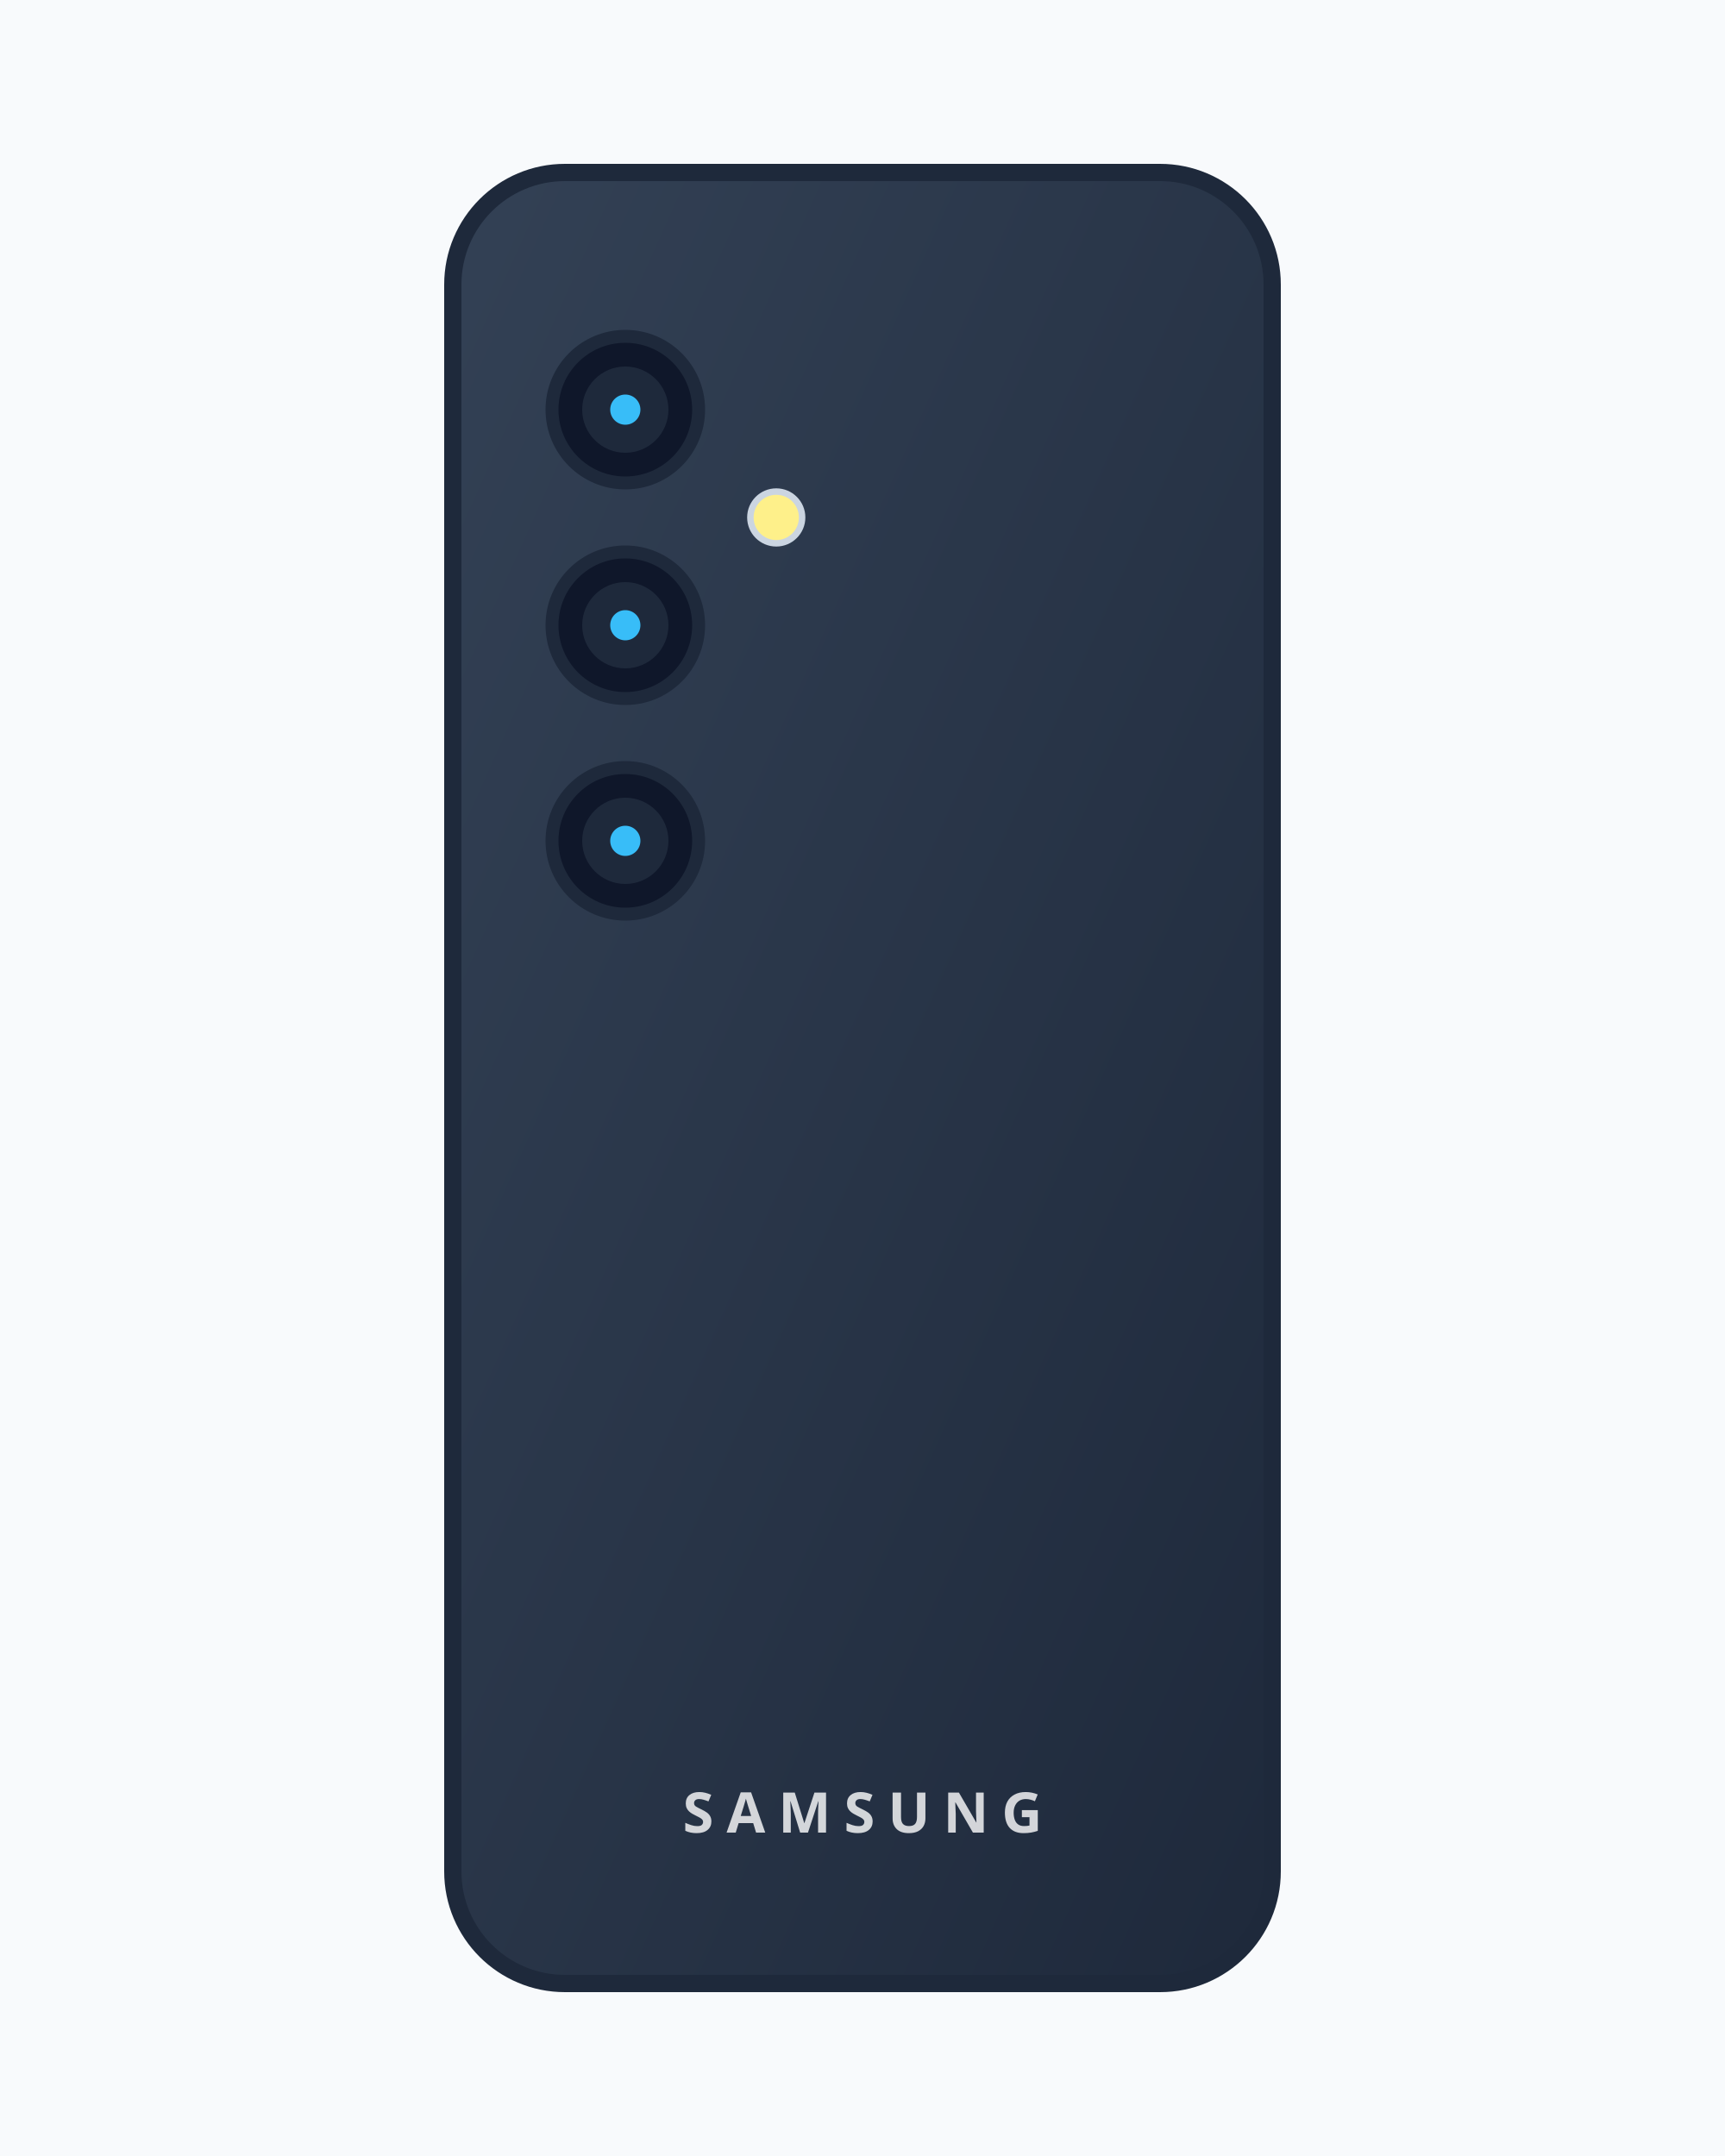
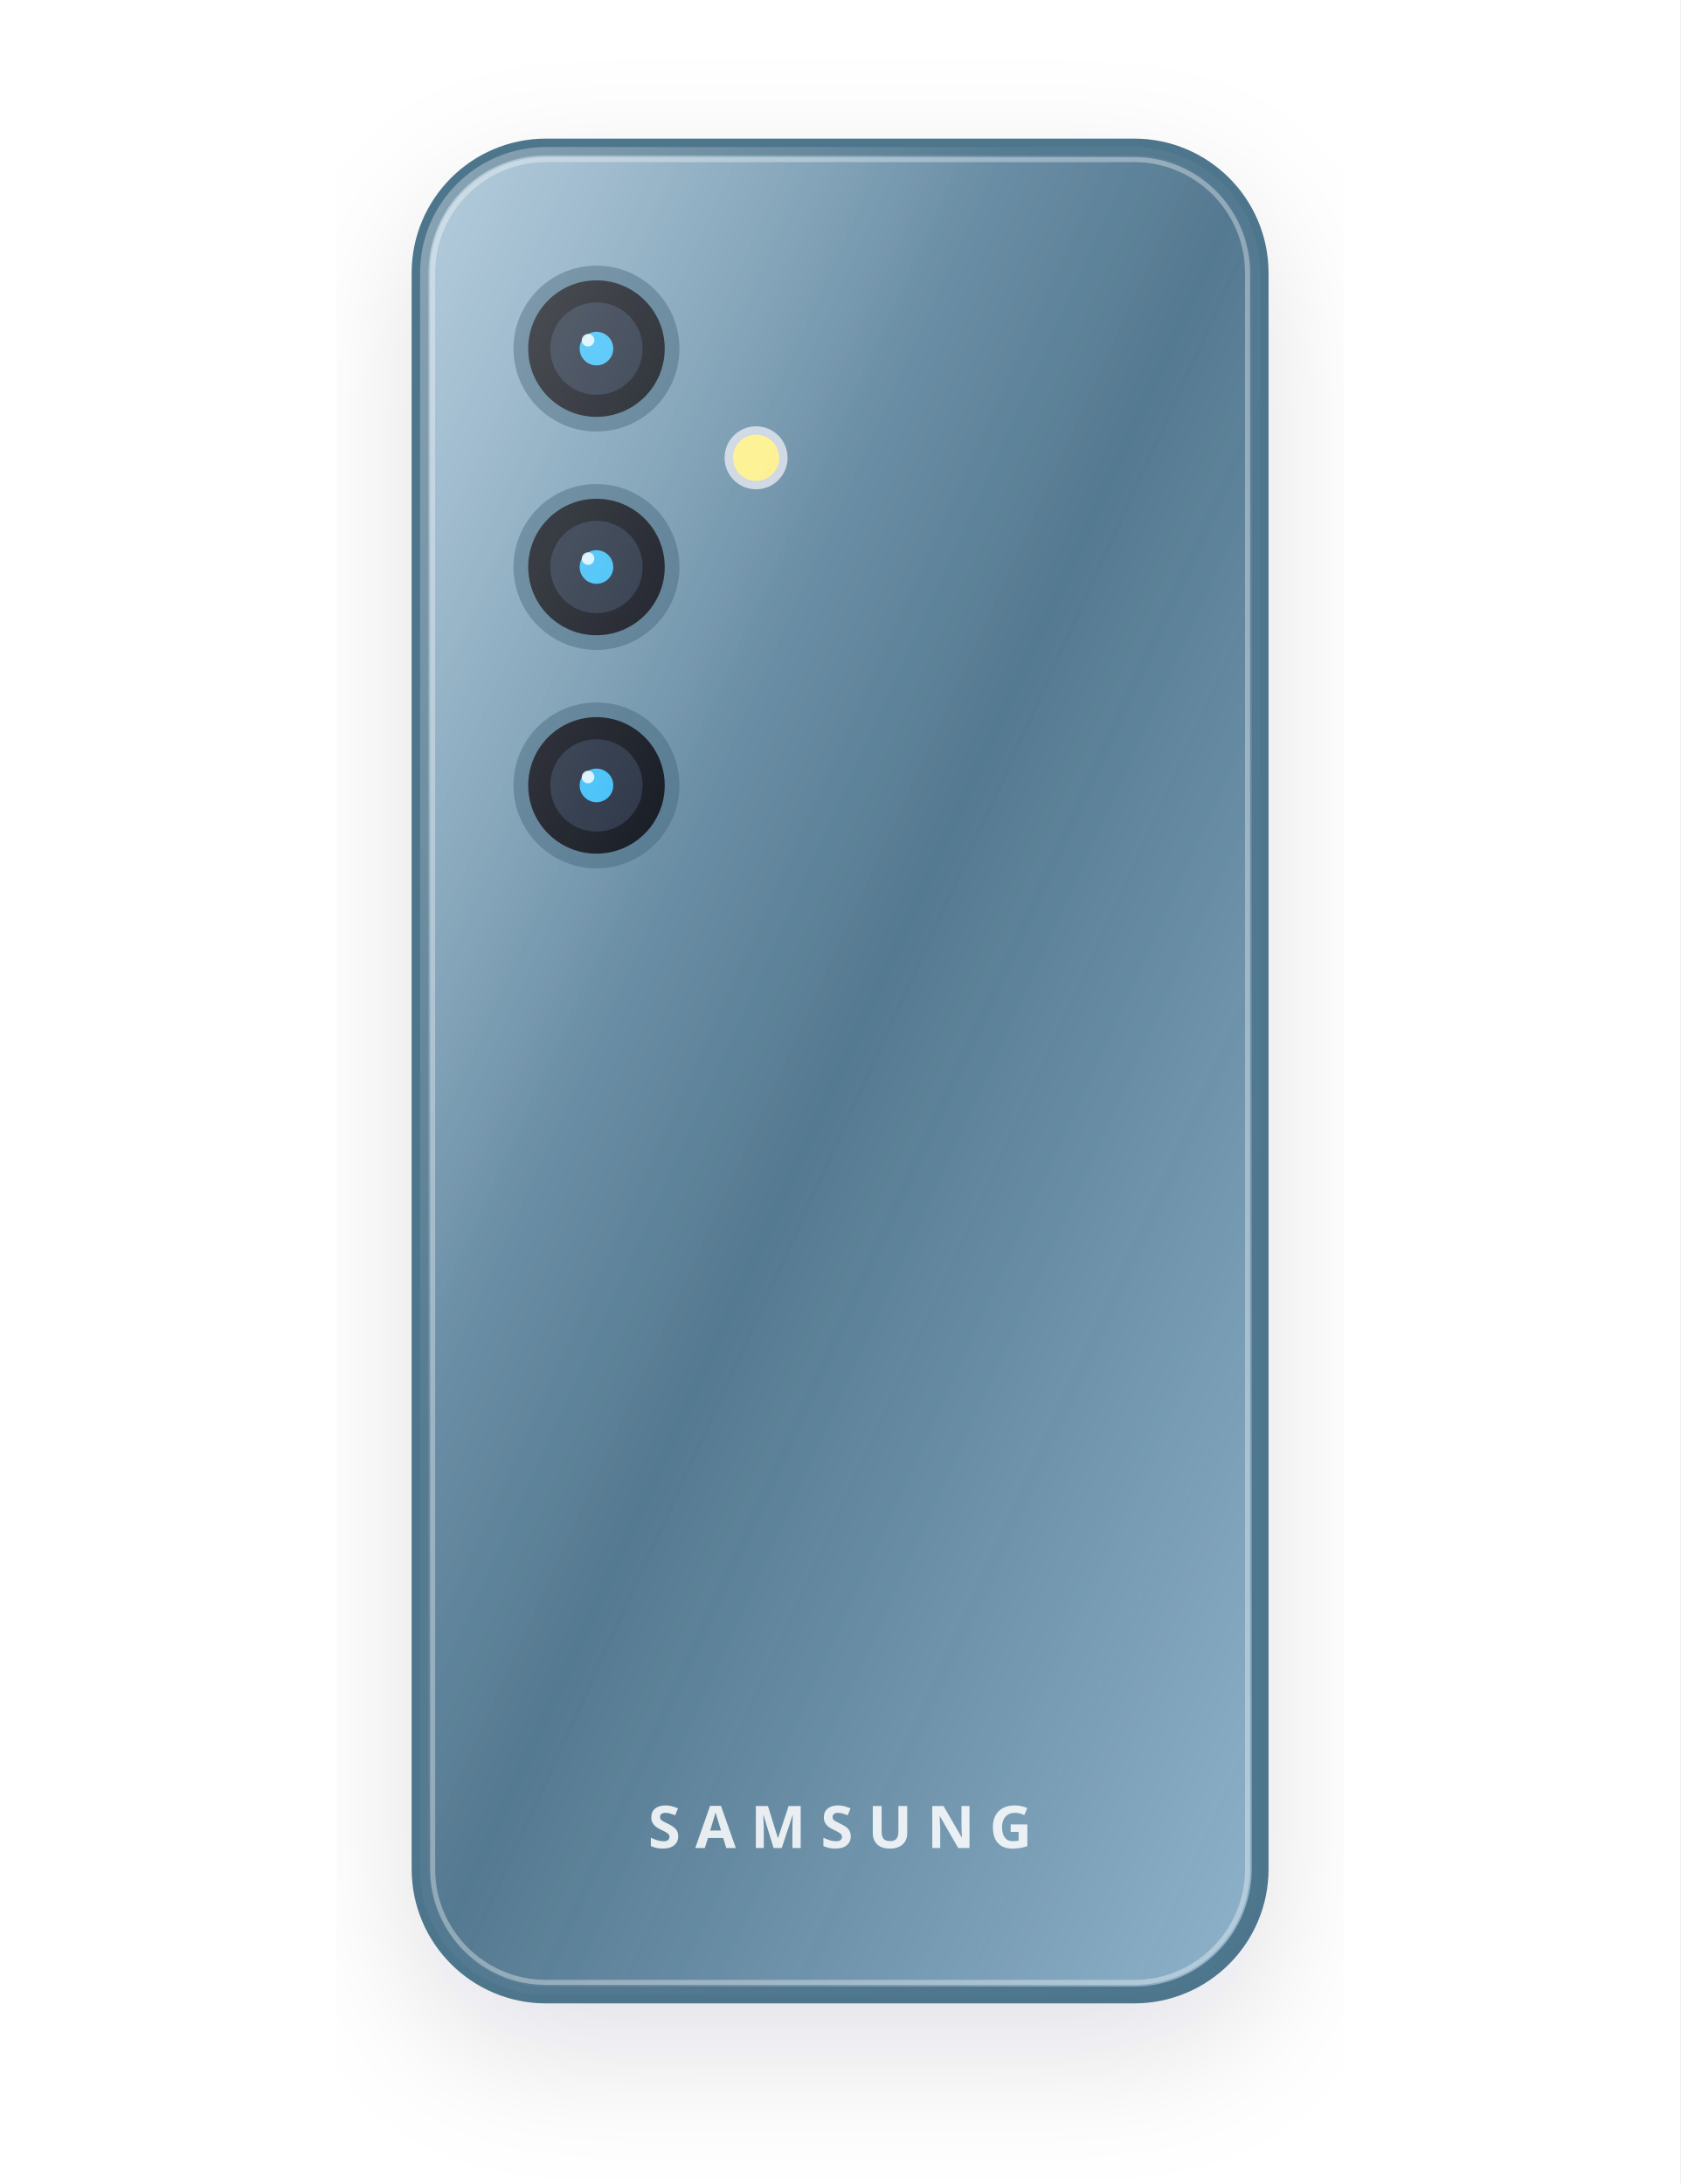
- <svg xmlns="http://www.w3.org/2000/svg" viewBox="0 0 400 500" width="100%" height="100%">
+ <svg xmlns="http://www.w3.org/2000/svg" viewBox="0 0 400 520" width="100%" height="100%">
  <defs>
-     <linearGradient id="bodyGrad" x1="0%" y1="0%" x2="100%" y2="100%">
-       <stop offset="0%" stop-color="#334155" />
-       <stop offset="100%" stop-color="#1e293b" />
+     <linearGradient id="bodyGrad_a15" x1="0%" y1="0%" x2="100%" y2="100%">
+       <stop offset="0%" stop-color="#8fb4cc" />
+       <stop offset="50%" stop-color="#4e748c" />
+       <stop offset="100%" stop-color="#8fb4cc" />
    </linearGradient>
+     <linearGradient id="glassSheen_a15" x1="0%" y1="0%" x2="100%" y2="100%">
+       <stop offset="0%" stop-color="#ffffff" stop-opacity="0.35" />
+       <stop offset="35%" stop-color="#ffffff" stop-opacity="0.05" />
+       <stop offset="100%" stop-color="#ffffff" stop-opacity="0" />
+     </linearGradient>
+     <filter id="dropShadow_a15" x="-10%" y="-10%" width="120%" height="120%">
+       <feDropShadow dx="0" dy="12" stdDeviation="16" flood-color="#0f172a" flood-opacity="0.12" />
+     </filter>
  </defs>
-   <rect width="100%" height="100%" fill="#f8fafc" />
-   <rect x="110" y="45" width="180" height="410" rx="28" fill="#000000" opacity="0.08" />
-   <rect x="105" y="40" width="190" height="420" rx="26" fill="url(#bodyGrad)" stroke="#1e293b" stroke-width="4" />
-   <circle cx="145" cy="95" r="17" fill="#0f172a" stroke="#1e293b" stroke-width="3" />
-   <circle cx="145" cy="95" r="10" fill="#1e293b" />
-   <circle cx="145" cy="95" r="3.5" fill="#38bdf8" />
-   <circle cx="145" cy="145" r="17" fill="#0f172a" stroke="#1e293b" stroke-width="3" />
-   <circle cx="145" cy="145" r="10" fill="#1e293b" />
-   <circle cx="145" cy="145" r="3.5" fill="#38bdf8" />
-   <circle cx="145" cy="195" r="17" fill="#0f172a" stroke="#1e293b" stroke-width="3" />
-   <circle cx="145" cy="195" r="10" fill="#1e293b" />
-   <circle cx="145" cy="195" r="3.5" fill="#38bdf8" />
-   <circle cx="180" cy="120" r="6" fill="#fef08a" stroke="#cbd5e1" stroke-width="1.5" />
-   <text x="200" y="425" font-family="sans-serif" font-size="13" font-weight="900" fill="#ffffff" opacity="0.8" text-anchor="middle" letter-spacing="3">SAMSUNG</text>
+   <rect width="100%" height="100%" fill="#ffffff" />
+   <rect x="100" y="35" width="200" height="440" rx="30" fill="url(#bodyGrad_a15)" stroke="#4e748c" stroke-width="4" filter="url(#dropShadow_a15)" />
+   <rect x="103" y="38" width="194" height="434" rx="27" fill="none" stroke="#ffffff" stroke-width="1.2" opacity="0.35" />
+   <g transform="translate(118, 55)">
+     <circle cx="24" cy="28" r="18" fill="#090d16" stroke="#4e748c" stroke-width="3.5" />
+     <circle cx="24" cy="28" r="11" fill="#1e293b" />
+     <circle cx="24" cy="28" r="4" fill="#38bdf8" />
+     <circle cx="22" cy="26" r="1.5" fill="#ffffff" opacity="0.8" />
+     <circle cx="24" cy="80" r="18" fill="#090d16" stroke="#4e748c" stroke-width="3.5" />
+     <circle cx="24" cy="80" r="11" fill="#1e293b" />
+     <circle cx="24" cy="80" r="4" fill="#38bdf8" />
+     <circle cx="22" cy="78" r="1.5" fill="#ffffff" opacity="0.8" />
+     <circle cx="24" cy="132" r="18" fill="#090d16" stroke="#4e748c" stroke-width="3.5" />
+     <circle cx="24" cy="132" r="11" fill="#1e293b" />
+     <circle cx="24" cy="132" r="4" fill="#38bdf8" />
+     <circle cx="22" cy="130" r="1.5" fill="#ffffff" opacity="0.8" />
+     <circle cx="62" cy="54" r="6.5" fill="#fef08a" stroke="#cbd5e1" stroke-width="2" />
+   </g>
+   <text x="200" y="440" font-family="sans-serif" font-size="14" font-weight="900" fill="#ffffff" opacity="0.85" text-anchor="middle" letter-spacing="3.5">SAMSUNG</text>
+   <rect x="100" y="35" width="200" height="440" rx="30" fill="url(#glassSheen_a15)" pointer-events="none" />
</svg>
